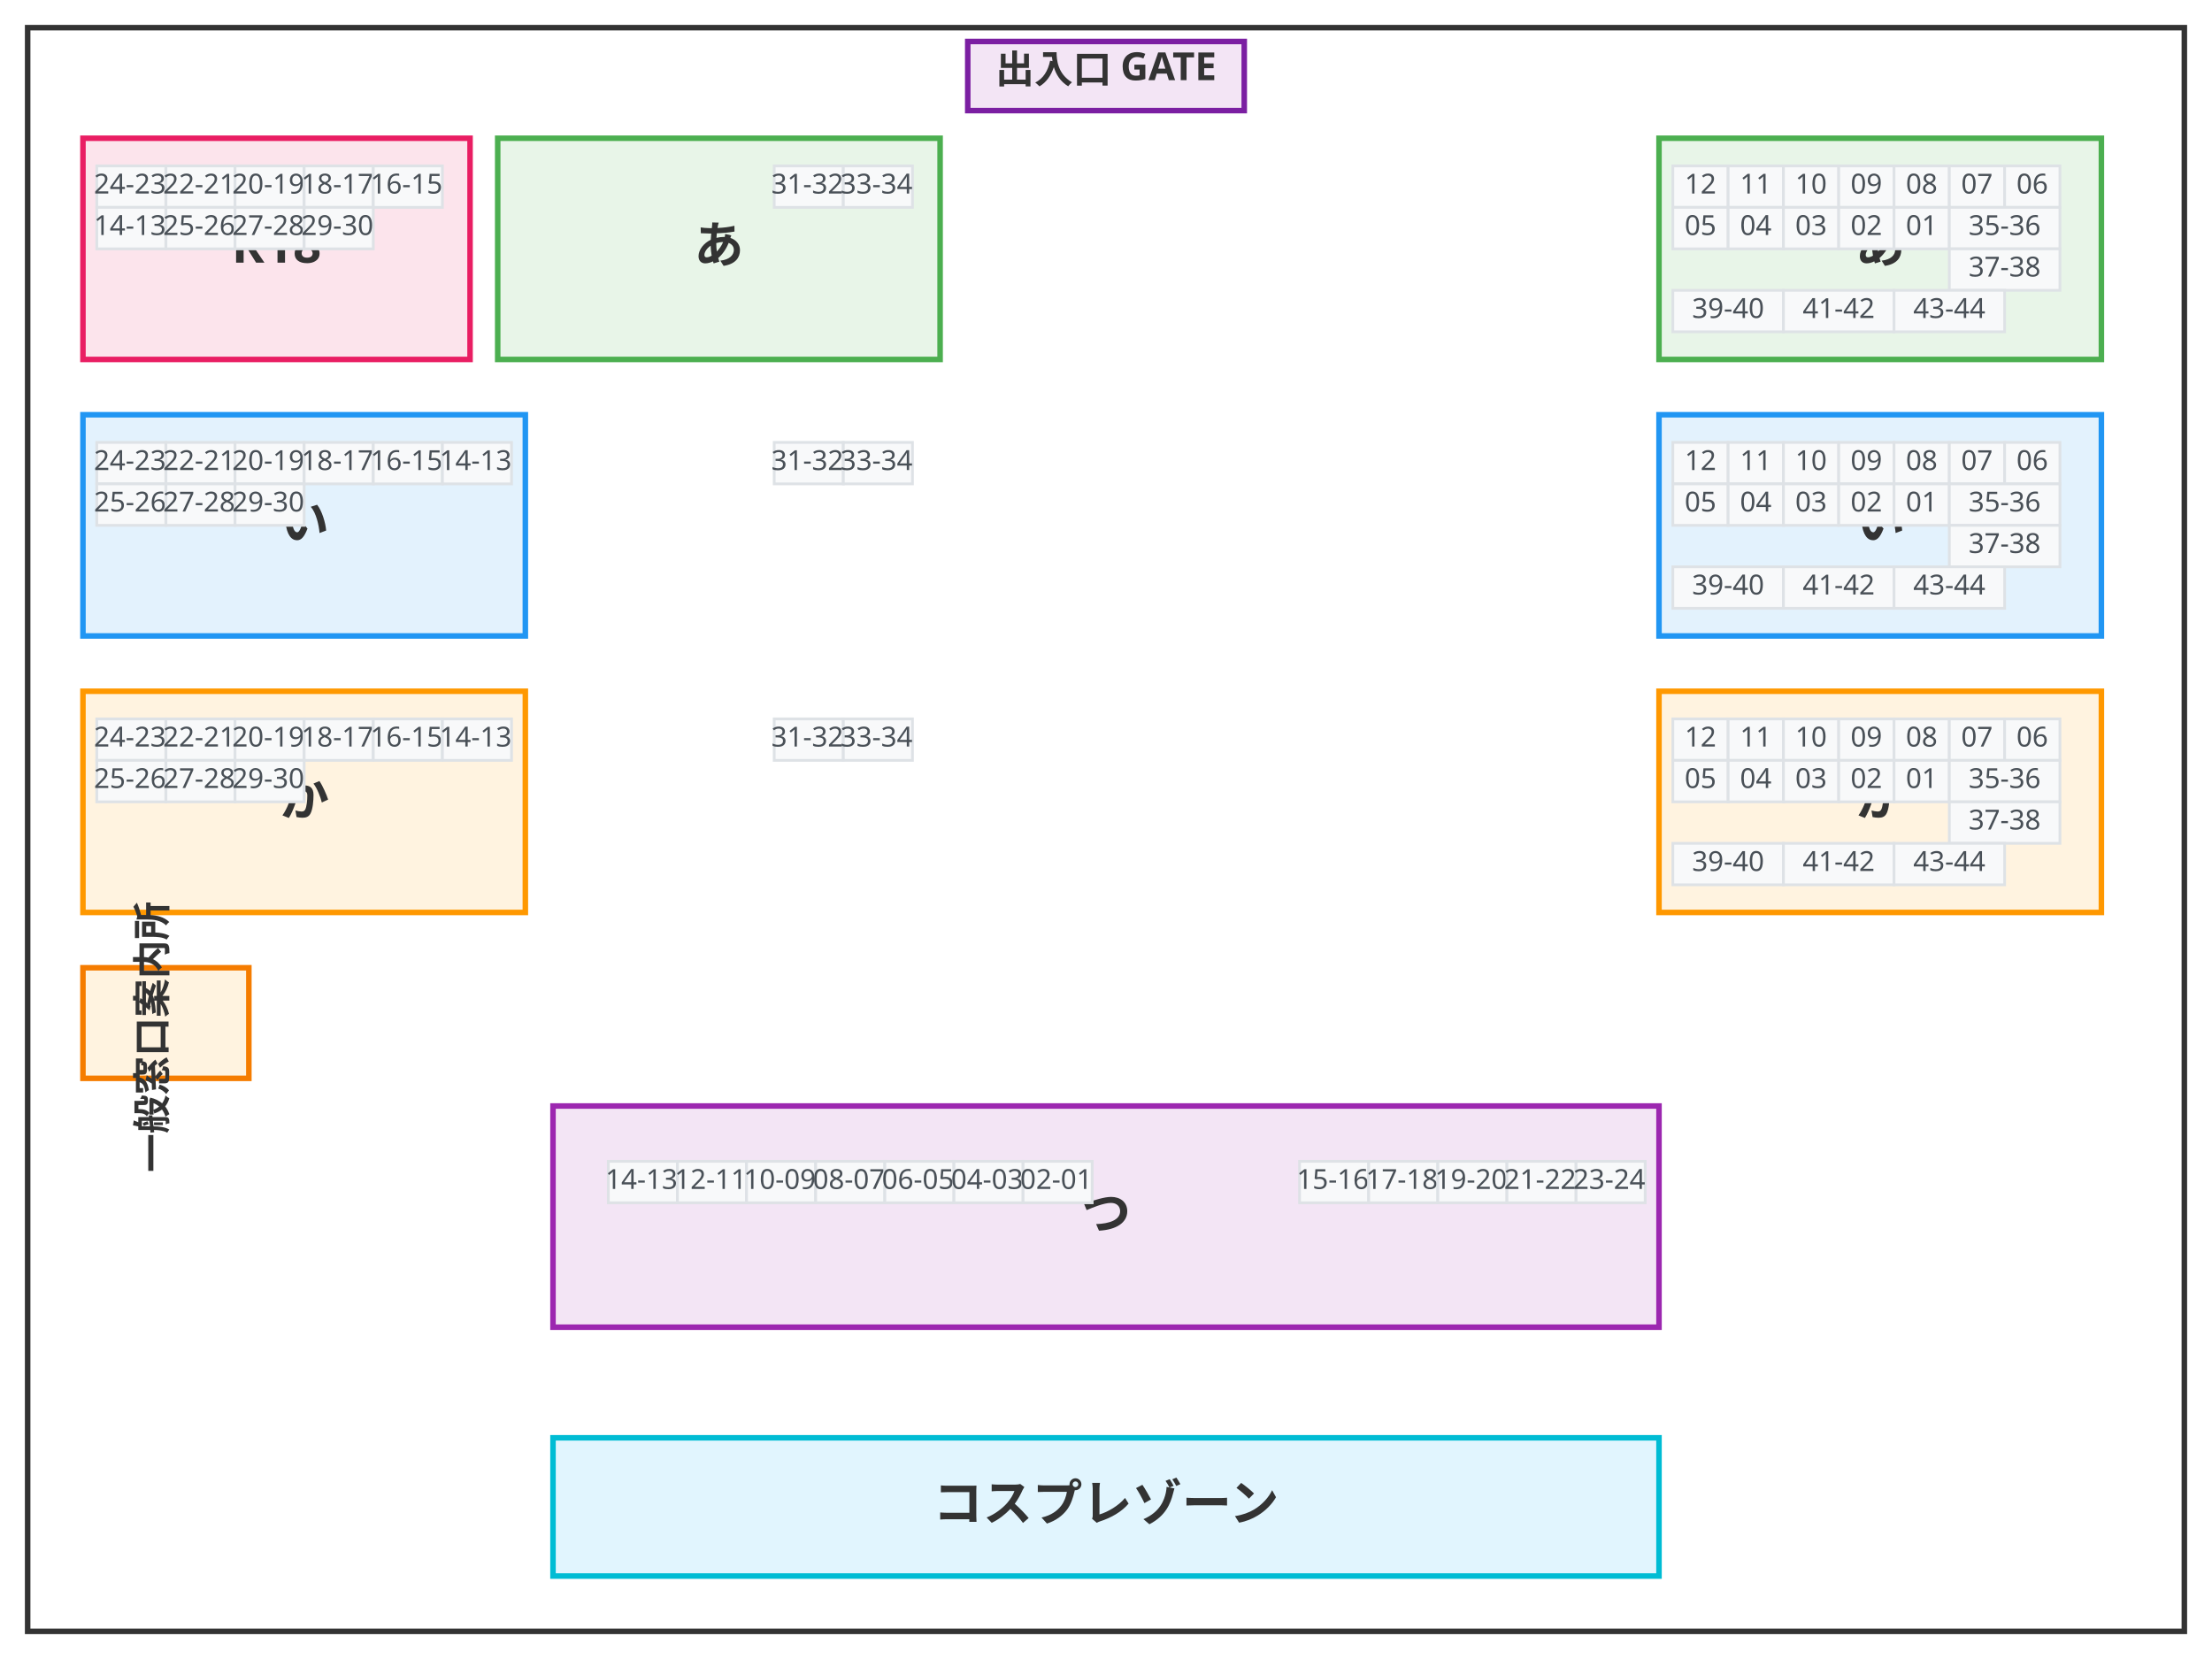
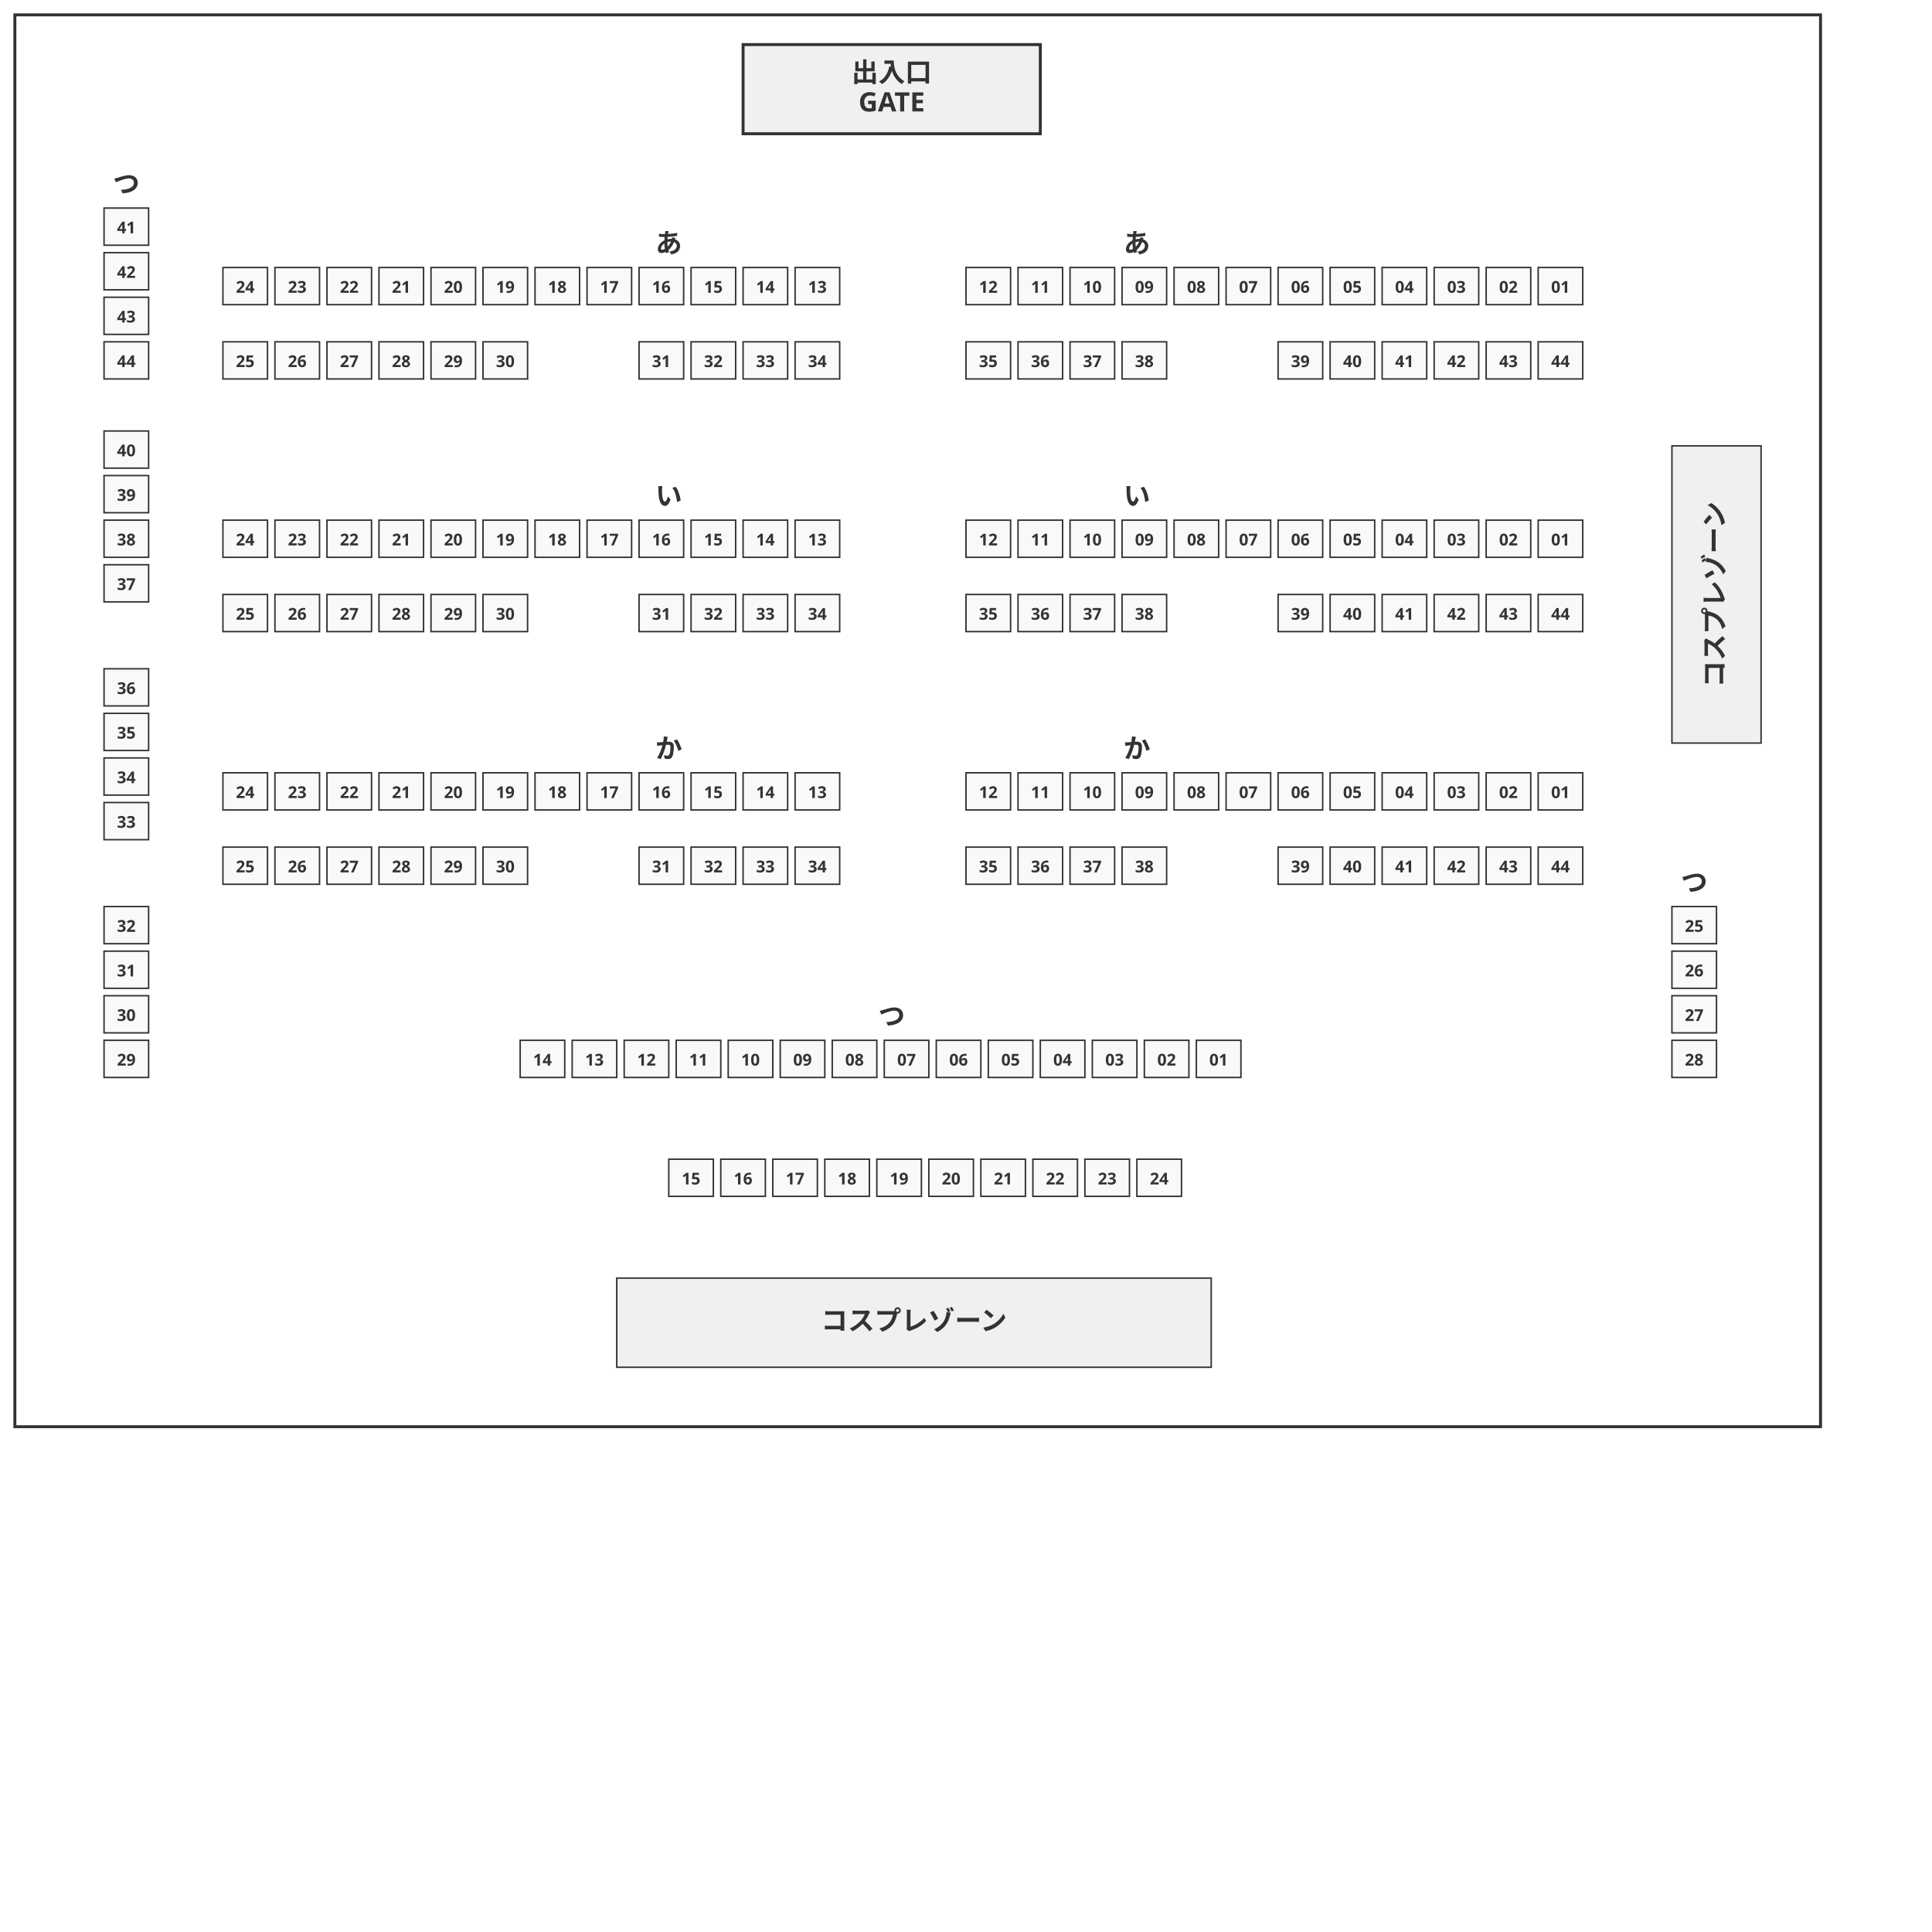
- <svg xmlns="http://www.w3.org/2000/svg" viewBox="0 0 800 600">
+ <svg xmlns="http://www.w3.org/2000/svg" viewBox="0 0 1300 1300">
  <defs>
    <style>
      .area-border { fill: none; stroke: #333; stroke-width: 2; }
      .area-label { font-family: 'Noto Sans JP', sans-serif; font-size: 14px; font-weight: bold; text-anchor: middle; fill: #333; }
      .area-label-large { font-family: 'Noto Sans JP', sans-serif; font-size: 18px; font-weight: bold; text-anchor: middle; fill: #333; }
-       .circle-area { fill: #f8f9fa; stroke: #dee2e6; stroke-width: 1; }
-       .circle-number { font-family: 'Noto Sans JP', sans-serif; font-size: 10px; text-anchor: middle; fill: #495057; }
-       .r18-area { fill: #fce4ec; stroke: #e91e63; stroke-width: 2; }
-       .a-area { fill: #e8f5e8; stroke: #4caf50; stroke-width: 2; }
-       .i-area { fill: #e3f2fd; stroke: #2196f3; stroke-width: 2; }
-       .ka-area { fill: #fff3e0; stroke: #ff9800; stroke-width: 2; }
-       .tsu-area { fill: #f3e5f5; stroke: #9c27b0; stroke-width: 2; }
-       .facility { fill: #fff3e0; stroke: #f57c00; stroke-width: 2; }
-       .entrance { fill: #f3e5f5; stroke: #7b1fa2; stroke-width: 2; }
-       .cosplay-area { fill: #e1f5fe; stroke: #00bcd4; stroke-width: 2; }
+       .circle-number { font-family: 'Noto Sans JP', sans-serif; font-size: 11px; text-anchor: middle; fill: #333; font-weight: bold; }
+       .circle-box { fill: #f8f9fa; stroke: #333; stroke-width: 1; }
+       .cosplay-area { fill: #f0f0f0; stroke: #333; stroke-width: 1; }
+       .entrance { fill: #f0f0f0; stroke: #333; stroke-width: 2; }
+       .tu-label { font-family: 'Noto Sans JP', sans-serif; font-size: 12px; font-weight: bold; text-anchor: middle; fill: #333; }
    </style>
  </defs>
-   <rect x="10" y="10" width="780" height="580" class="area-border" />
-   <rect x="350" y="15" width="100" height="25" class="entrance" />
-   <text x="400" y="30" class="area-label">出入口 GATE</text>
-   <rect x="30" y="50" width="140" height="80" class="r18-area" />
-   <text x="100" y="95" class="area-label-large">R18</text>
-   <g>
-     <rect x="35" y="60" width="25" height="15" class="circle-area" />
-     <text x="47" y="70" class="circle-number">24-23</text>
-     <rect x="60" y="60" width="25" height="15" class="circle-area" />
-     <text x="72" y="70" class="circle-number">22-21</text>
-     <rect x="85" y="60" width="25" height="15" class="circle-area" />
-     <text x="97" y="70" class="circle-number">20-19</text>
-     <rect x="110" y="60" width="25" height="15" class="circle-area" />
-     <text x="122" y="70" class="circle-number">18-17</text>
-     <rect x="135" y="60" width="25" height="15" class="circle-area" />
-     <text x="147" y="70" class="circle-number">16-15</text>
-     <rect x="35" y="75" width="25" height="15" class="circle-area" />
-     <text x="47" y="85" class="circle-number">14-13</text>
-     <rect x="60" y="75" width="25" height="15" class="circle-area" />
-     <text x="72" y="85" class="circle-number">25-26</text>
-     <rect x="85" y="75" width="25" height="15" class="circle-area" />
-     <text x="97" y="85" class="circle-number">27-28</text>
-     <rect x="110" y="75" width="25" height="15" class="circle-area" />
-     <text x="122" y="85" class="circle-number">29-30</text>
-   </g>
-   <rect x="600" y="50" width="160" height="80" class="a-area" />
-   <text x="680" y="95" class="area-label-large">あ</text>
-   <g>
-     <rect x="605" y="60" width="20" height="15" class="circle-area" />
-     <text x="615" y="70" class="circle-number">12</text>
-     <rect x="625" y="60" width="20" height="15" class="circle-area" />
-     <text x="635" y="70" class="circle-number">11</text>
-     <rect x="645" y="60" width="20" height="15" class="circle-area" />
-     <text x="655" y="70" class="circle-number">10</text>
-     <rect x="665" y="60" width="20" height="15" class="circle-area" />
-     <text x="675" y="70" class="circle-number">09</text>
-     <rect x="685" y="60" width="20" height="15" class="circle-area" />
-     <text x="695" y="70" class="circle-number">08</text>
-     <rect x="705" y="60" width="20" height="15" class="circle-area" />
-     <text x="715" y="70" class="circle-number">07</text>
-     <rect x="725" y="60" width="20" height="15" class="circle-area" />
-     <text x="735" y="70" class="circle-number">06</text>
-     <rect x="605" y="75" width="20" height="15" class="circle-area" />
-     <text x="615" y="85" class="circle-number">05</text>
-     <rect x="625" y="75" width="20" height="15" class="circle-area" />
-     <text x="635" y="85" class="circle-number">04</text>
-     <rect x="645" y="75" width="20" height="15" class="circle-area" />
-     <text x="655" y="85" class="circle-number">03</text>
-     <rect x="665" y="75" width="20" height="15" class="circle-area" />
-     <text x="675" y="85" class="circle-number">02</text>
-     <rect x="685" y="75" width="20" height="15" class="circle-area" />
-     <text x="695" y="85" class="circle-number">01</text>
-     <rect x="705" y="75" width="40" height="15" class="circle-area" />
-     <text x="725" y="85" class="circle-number">35-36</text>
-     <rect x="705" y="90" width="40" height="15" class="circle-area" />
-     <text x="725" y="100" class="circle-number">37-38</text>
-     <rect x="605" y="105" width="40" height="15" class="circle-area" />
-     <text x="625" y="115" class="circle-number">39-40</text>
-     <rect x="645" y="105" width="40" height="15" class="circle-area" />
-     <text x="665" y="115" class="circle-number">41-42</text>
-     <rect x="685" y="105" width="40" height="15" class="circle-area" />
-     <text x="705" y="115" class="circle-number">43-44</text>
-   </g>
-   <rect x="180" y="50" width="160" height="80" class="a-area" />
-   <text x="260" y="95" class="area-label-large">あ</text>
-   <g>
-     <rect x="280" y="60" width="25" height="15" class="circle-area" />
-     <text x="292" y="70" class="circle-number">31-32</text>
-     <rect x="305" y="60" width="25" height="15" class="circle-area" />
-     <text x="317" y="70" class="circle-number">33-34</text>
-   </g>
-   <rect x="600" y="150" width="160" height="80" class="i-area" />
-   <text x="680" y="195" class="area-label-large">い</text>
-   <g>
-     <rect x="605" y="160" width="20" height="15" class="circle-area" />
-     <text x="615" y="170" class="circle-number">12</text>
-     <rect x="625" y="160" width="20" height="15" class="circle-area" />
-     <text x="635" y="170" class="circle-number">11</text>
-     <rect x="645" y="160" width="20" height="15" class="circle-area" />
-     <text x="655" y="170" class="circle-number">10</text>
-     <rect x="665" y="160" width="20" height="15" class="circle-area" />
-     <text x="675" y="170" class="circle-number">09</text>
-     <rect x="685" y="160" width="20" height="15" class="circle-area" />
-     <text x="695" y="170" class="circle-number">08</text>
-     <rect x="705" y="160" width="20" height="15" class="circle-area" />
-     <text x="715" y="170" class="circle-number">07</text>
-     <rect x="725" y="160" width="20" height="15" class="circle-area" />
-     <text x="735" y="170" class="circle-number">06</text>
-     <rect x="605" y="175" width="20" height="15" class="circle-area" />
-     <text x="615" y="185" class="circle-number">05</text>
-     <rect x="625" y="175" width="20" height="15" class="circle-area" />
-     <text x="635" y="185" class="circle-number">04</text>
-     <rect x="645" y="175" width="20" height="15" class="circle-area" />
-     <text x="655" y="185" class="circle-number">03</text>
-     <rect x="665" y="175" width="20" height="15" class="circle-area" />
-     <text x="675" y="185" class="circle-number">02</text>
-     <rect x="685" y="175" width="20" height="15" class="circle-area" />
-     <text x="695" y="185" class="circle-number">01</text>
-     <rect x="705" y="175" width="40" height="15" class="circle-area" />
-     <text x="725" y="185" class="circle-number">35-36</text>
-     <rect x="705" y="190" width="40" height="15" class="circle-area" />
-     <text x="725" y="200" class="circle-number">37-38</text>
-     <rect x="605" y="205" width="40" height="15" class="circle-area" />
-     <text x="625" y="215" class="circle-number">39-40</text>
-     <rect x="645" y="205" width="40" height="15" class="circle-area" />
-     <text x="665" y="215" class="circle-number">41-42</text>
-     <rect x="685" y="205" width="40" height="15" class="circle-area" />
-     <text x="705" y="215" class="circle-number">43-44</text>
-   </g>
-   <rect x="30" y="150" width="160" height="80" class="i-area" />
-   <text x="110" y="195" class="area-label-large">い</text>
-   <g>
-     <rect x="35" y="160" width="25" height="15" class="circle-area" />
-     <text x="47" y="170" class="circle-number">24-23</text>
-     <rect x="60" y="160" width="25" height="15" class="circle-area" />
-     <text x="72" y="170" class="circle-number">22-21</text>
-     <rect x="85" y="160" width="25" height="15" class="circle-area" />
-     <text x="97" y="170" class="circle-number">20-19</text>
-     <rect x="110" y="160" width="25" height="15" class="circle-area" />
-     <text x="122" y="170" class="circle-number">18-17</text>
-     <rect x="135" y="160" width="25" height="15" class="circle-area" />
-     <text x="147" y="170" class="circle-number">16-15</text>
-     <rect x="160" y="160" width="25" height="15" class="circle-area" />
-     <text x="172" y="170" class="circle-number">14-13</text>
-     <rect x="35" y="175" width="25" height="15" class="circle-area" />
-     <text x="47" y="185" class="circle-number">25-26</text>
-     <rect x="60" y="175" width="25" height="15" class="circle-area" />
-     <text x="72" y="185" class="circle-number">27-28</text>
-     <rect x="85" y="175" width="25" height="15" class="circle-area" />
-     <text x="97" y="185" class="circle-number">29-30</text>
-     <rect x="280" y="160" width="25" height="15" class="circle-area" />
-     <text x="292" y="170" class="circle-number">31-32</text>
-     <rect x="305" y="160" width="25" height="15" class="circle-area" />
-     <text x="317" y="170" class="circle-number">33-34</text>
-   </g>
-   <rect x="600" y="250" width="160" height="80" class="ka-area" />
-   <text x="680" y="295" class="area-label-large">か</text>
-   <g>
-     <rect x="605" y="260" width="20" height="15" class="circle-area" />
-     <text x="615" y="270" class="circle-number">12</text>
-     <rect x="625" y="260" width="20" height="15" class="circle-area" />
-     <text x="635" y="270" class="circle-number">11</text>
-     <rect x="645" y="260" width="20" height="15" class="circle-area" />
-     <text x="655" y="270" class="circle-number">10</text>
-     <rect x="665" y="260" width="20" height="15" class="circle-area" />
-     <text x="675" y="270" class="circle-number">09</text>
-     <rect x="685" y="260" width="20" height="15" class="circle-area" />
-     <text x="695" y="270" class="circle-number">08</text>
-     <rect x="705" y="260" width="20" height="15" class="circle-area" />
-     <text x="715" y="270" class="circle-number">07</text>
-     <rect x="725" y="260" width="20" height="15" class="circle-area" />
-     <text x="735" y="270" class="circle-number">06</text>
-     <rect x="605" y="275" width="20" height="15" class="circle-area" />
-     <text x="615" y="285" class="circle-number">05</text>
-     <rect x="625" y="275" width="20" height="15" class="circle-area" />
-     <text x="635" y="285" class="circle-number">04</text>
-     <rect x="645" y="275" width="20" height="15" class="circle-area" />
-     <text x="655" y="285" class="circle-number">03</text>
-     <rect x="665" y="275" width="20" height="15" class="circle-area" />
-     <text x="675" y="285" class="circle-number">02</text>
-     <rect x="685" y="275" width="20" height="15" class="circle-area" />
-     <text x="695" y="285" class="circle-number">01</text>
-     <rect x="705" y="275" width="40" height="15" class="circle-area" />
-     <text x="725" y="285" class="circle-number">35-36</text>
-     <rect x="705" y="290" width="40" height="15" class="circle-area" />
-     <text x="725" y="300" class="circle-number">37-38</text>
-     <rect x="605" y="305" width="40" height="15" class="circle-area" />
-     <text x="625" y="315" class="circle-number">39-40</text>
-     <rect x="645" y="305" width="40" height="15" class="circle-area" />
-     <text x="665" y="315" class="circle-number">41-42</text>
-     <rect x="685" y="305" width="40" height="15" class="circle-area" />
-     <text x="705" y="315" class="circle-number">43-44</text>
-   </g>
-   <rect x="30" y="250" width="160" height="80" class="ka-area" />
-   <text x="110" y="295" class="area-label-large">か</text>
-   <g>
-     <rect x="35" y="260" width="25" height="15" class="circle-area" />
-     <text x="47" y="270" class="circle-number">24-23</text>
-     <rect x="60" y="260" width="25" height="15" class="circle-area" />
-     <text x="72" y="270" class="circle-number">22-21</text>
-     <rect x="85" y="260" width="25" height="15" class="circle-area" />
-     <text x="97" y="270" class="circle-number">20-19</text>
-     <rect x="110" y="260" width="25" height="15" class="circle-area" />
-     <text x="122" y="270" class="circle-number">18-17</text>
-     <rect x="135" y="260" width="25" height="15" class="circle-area" />
-     <text x="147" y="270" class="circle-number">16-15</text>
-     <rect x="160" y="260" width="25" height="15" class="circle-area" />
-     <text x="172" y="270" class="circle-number">14-13</text>
-     <rect x="35" y="275" width="25" height="15" class="circle-area" />
-     <text x="47" y="285" class="circle-number">25-26</text>
-     <rect x="60" y="275" width="25" height="15" class="circle-area" />
-     <text x="72" y="285" class="circle-number">27-28</text>
-     <rect x="85" y="275" width="25" height="15" class="circle-area" />
-     <text x="97" y="285" class="circle-number">29-30</text>
-     <rect x="280" y="260" width="25" height="15" class="circle-area" />
-     <text x="292" y="270" class="circle-number">31-32</text>
-     <rect x="305" y="260" width="25" height="15" class="circle-area" />
-     <text x="317" y="270" class="circle-number">33-34</text>
-   </g>
-   <rect x="200" y="400" width="400" height="80" class="tsu-area" />
-   <text x="400" y="445" class="area-label-large">つ</text>
-   <g>
-     <rect x="220" y="420" width="25" height="15" class="circle-area" />
-     <text x="232" y="430" class="circle-number">14-13</text>
-     <rect x="245" y="420" width="25" height="15" class="circle-area" />
-     <text x="257" y="430" class="circle-number">12-11</text>
-     <rect x="270" y="420" width="25" height="15" class="circle-area" />
-     <text x="282" y="430" class="circle-number">10-09</text>
-     <rect x="295" y="420" width="25" height="15" class="circle-area" />
-     <text x="307" y="430" class="circle-number">08-07</text>
-     <rect x="320" y="420" width="25" height="15" class="circle-area" />
-     <text x="332" y="430" class="circle-number">06-05</text>
-     <rect x="345" y="420" width="25" height="15" class="circle-area" />
-     <text x="357" y="430" class="circle-number">04-03</text>
-     <rect x="370" y="420" width="25" height="15" class="circle-area" />
-     <text x="382" y="430" class="circle-number">02-01</text>
-     <rect x="470" y="420" width="25" height="15" class="circle-area" />
-     <text x="482" y="430" class="circle-number">15-16</text>
-     <rect x="495" y="420" width="25" height="15" class="circle-area" />
-     <text x="507" y="430" class="circle-number">17-18</text>
-     <rect x="520" y="420" width="25" height="15" class="circle-area" />
-     <text x="532" y="430" class="circle-number">19-20</text>
-     <rect x="545" y="420" width="25" height="15" class="circle-area" />
-     <text x="557" y="430" class="circle-number">21-22</text>
-     <rect x="570" y="420" width="25" height="15" class="circle-area" />
-     <text x="582" y="430" class="circle-number">23-24</text>
-   </g>
-   <rect x="200" y="520" width="400" height="50" class="cosplay-area" />
-   <text x="400" y="550" class="area-label-large">コスプレゾーン</text>
-   <rect x="30" y="350" width="60" height="40" class="facility" />
-   <text x="60" y="375" class="area-label" transform="rotate(-90 60 375)">一般窓口案内所</text>
+   <rect x="10" y="10" width="1215" height="950" class="area-border" />
+   <rect x="500" y="30" width="200" height="60" class="entrance" />
+   <text x="600" y="55" class="area-label-large">出入口</text>
+   <text x="600" y="75" class="area-label-large">GATE</text>
+   <g id="tu-area-left">
+     <text x="85" y="130" class="area-label-large">つ</text>
+     <rect x="70" y="140" width="30" height="25" class="circle-box" data-block="つ" data-number="41" />
+     <text x="85" y="157" class="circle-number">41</text>
+     <rect x="70" y="170" width="30" height="25" class="circle-box" data-block="つ" data-number="42" />
+     <text x="85" y="187" class="circle-number">42</text>
+     <rect x="70" y="200" width="30" height="25" class="circle-box" data-block="つ" data-number="43" />
+     <text x="85" y="217" class="circle-number">43</text>
+     <rect x="70" y="230" width="30" height="25" class="circle-box" data-block="つ" data-number="44" />
+     <text x="85" y="247" class="circle-number">44</text>
+   </g>
+   <g id="tu-area-right">
+     <text x="1140" y="600" class="area-label-large">つ</text>
+     <rect x="1125" y="610" width="30" height="25" class="circle-box" data-block="つ" data-number="25" />
+     <text x="1140" y="627" class="circle-number">25</text>
+     <rect x="1125" y="640" width="30" height="25" class="circle-box" data-block="つ" data-number="26" />
+     <text x="1140" y="657" class="circle-number">26</text>
+     <rect x="1125" y="670" width="30" height="25" class="circle-box" data-block="つ" data-number="27" />
+     <text x="1140" y="687" class="circle-number">27</text>
+     <rect x="1125" y="700" width="30" height="25" class="circle-box" data-block="つ" data-number="28" />
+     <text x="1140" y="717" class="circle-number">28</text>
+   </g>
+   <g id="a-area" transform="translate(150, 180)">
+     <text x="300" y="-10" class="area-label-large">あ</text>
+     <text x="615" y="-10" class="area-label-large">あ</text>
+     <g>
+       <rect x="0" y="0" width="30" height="25" class="circle-box" data-block="あ" data-number="24" />
+       <text x="15" y="17" class="circle-number">24</text>
+       <rect x="35" y="0" width="30" height="25" class="circle-box" data-block="あ" data-number="23" />
+       <text x="50" y="17" class="circle-number">23</text>
+       <rect x="70" y="0" width="30" height="25" class="circle-box" data-block="あ" data-number="22" />
+       <text x="85" y="17" class="circle-number">22</text>
+       <rect x="105" y="0" width="30" height="25" class="circle-box" data-block="あ" data-number="21" />
+       <text x="120" y="17" class="circle-number">21</text>
+       <rect x="140" y="0" width="30" height="25" class="circle-box" data-block="あ" data-number="20" />
+       <text x="155" y="17" class="circle-number">20</text>
+       <rect x="175" y="0" width="30" height="25" class="circle-box" data-block="あ" data-number="19" />
+       <text x="190" y="17" class="circle-number">19</text>
+       <rect x="210" y="0" width="30" height="25" class="circle-box" data-block="あ" data-number="18" />
+       <text x="225" y="17" class="circle-number">18</text>
+       <rect x="245" y="0" width="30" height="25" class="circle-box" data-block="あ" data-number="17" />
+       <text x="260" y="17" class="circle-number">17</text>
+       <rect x="280" y="0" width="30" height="25" class="circle-box" data-block="あ" data-number="16" />
+       <text x="295" y="17" class="circle-number">16</text>
+       <rect x="315" y="0" width="30" height="25" class="circle-box" data-block="あ" data-number="15" />
+       <text x="330" y="17" class="circle-number">15</text>
+       <rect x="350" y="0" width="30" height="25" class="circle-box" data-block="あ" data-number="14" />
+       <text x="365" y="17" class="circle-number">14</text>
+       <rect x="385" y="0" width="30" height="25" class="circle-box" data-block="あ" data-number="13" />
+       <text x="400" y="17" class="circle-number">13</text>
+     </g>
+     <g transform="translate(500, 0)">
+       <rect x="0" y="0" width="30" height="25" class="circle-box" data-block="あ" data-number="12" />
+       <text x="15" y="17" class="circle-number">12</text>
+       <rect x="35" y="0" width="30" height="25" class="circle-box" data-block="あ" data-number="11" />
+       <text x="50" y="17" class="circle-number">11</text>
+       <rect x="70" y="0" width="30" height="25" class="circle-box" data-block="あ" data-number="10" />
+       <text x="85" y="17" class="circle-number">10</text>
+       <rect x="105" y="0" width="30" height="25" class="circle-box" data-block="あ" data-number="09" />
+       <text x="120" y="17" class="circle-number">09</text>
+       <rect x="140" y="0" width="30" height="25" class="circle-box" data-block="あ" data-number="08" />
+       <text x="155" y="17" class="circle-number">08</text>
+       <rect x="175" y="0" width="30" height="25" class="circle-box" data-block="あ" data-number="07" />
+       <text x="190" y="17" class="circle-number">07</text>
+       <rect x="210" y="0" width="30" height="25" class="circle-box" data-block="あ" data-number="06" />
+       <text x="225" y="17" class="circle-number">06</text>
+       <rect x="245" y="0" width="30" height="25" class="circle-box" data-block="あ" data-number="05" />
+       <text x="260" y="17" class="circle-number">05</text>
+       <rect x="280" y="0" width="30" height="25" class="circle-box" data-block="あ" data-number="04" />
+       <text x="295" y="17" class="circle-number">04</text>
+       <rect x="315" y="0" width="30" height="25" class="circle-box" data-block="あ" data-number="03" />
+       <text x="330" y="17" class="circle-number">03</text>
+       <rect x="350" y="0" width="30" height="25" class="circle-box" data-block="あ" data-number="02" />
+       <text x="365" y="17" class="circle-number">02</text>
+       <rect x="385" y="0" width="30" height="25" class="circle-box" data-block="あ" data-number="01" />
+       <text x="400" y="17" class="circle-number">01</text>
+     </g>
+     <g transform="translate(0, 50)">
+       <rect x="0" y="0" width="30" height="25" class="circle-box" data-block="あ" data-number="25" />
+       <text x="15" y="17" class="circle-number">25</text>
+       <rect x="35" y="0" width="30" height="25" class="circle-box" data-block="あ" data-number="26" />
+       <text x="50" y="17" class="circle-number">26</text>
+       <rect x="70" y="0" width="30" height="25" class="circle-box" data-block="あ" data-number="27" />
+       <text x="85" y="17" class="circle-number">27</text>
+       <rect x="105" y="0" width="30" height="25" class="circle-box" data-block="あ" data-number="28" />
+       <text x="120" y="17" class="circle-number">28</text>
+       <rect x="140" y="0" width="30" height="25" class="circle-box" data-block="あ" data-number="29" />
+       <text x="155" y="17" class="circle-number">29</text>
+       <rect x="175" y="0" width="30" height="25" class="circle-box" data-block="あ" data-number="30" />
+       <text x="190" y="17" class="circle-number">30</text>
+       <rect x="280" y="0" width="30" height="25" class="circle-box" data-block="あ" data-number="31" />
+       <text x="295" y="17" class="circle-number">31</text>
+       <rect x="315" y="0" width="30" height="25" class="circle-box" data-block="あ" data-number="32" />
+       <text x="330" y="17" class="circle-number">32</text>
+       <rect x="350" y="0" width="30" height="25" class="circle-box" data-block="あ" data-number="33" />
+       <text x="365" y="17" class="circle-number">33</text>
+       <rect x="385" y="0" width="30" height="25" class="circle-box" data-block="あ" data-number="34" />
+       <text x="400" y="17" class="circle-number">34</text>
+     </g>
+     <g transform="translate(500, 50)">
+       <rect x="0" y="0" width="30" height="25" class="circle-box" data-block="あ" data-number="35" />
+       <text x="15" y="17" class="circle-number">35</text>
+       <rect x="35" y="0" width="30" height="25" class="circle-box" data-block="あ" data-number="36" />
+       <text x="50" y="17" class="circle-number">36</text>
+       <rect x="70" y="0" width="30" height="25" class="circle-box" data-block="あ" data-number="37" />
+       <text x="85" y="17" class="circle-number">37</text>
+       <rect x="105" y="0" width="30" height="25" class="circle-box" data-block="あ" data-number="38" />
+       <text x="120" y="17" class="circle-number">38</text>
+       <rect x="210" y="0" width="30" height="25" class="circle-box" data-block="あ" data-number="39" />
+       <text x="225" y="17" class="circle-number">39</text>
+       <rect x="245" y="0" width="30" height="25" class="circle-box" data-block="あ" data-number="40" />
+       <text x="260" y="17" class="circle-number">40</text>
+       <rect x="280" y="0" width="30" height="25" class="circle-box" data-block="あ" data-number="41" />
+       <text x="295" y="17" class="circle-number">41</text>
+       <rect x="315" y="0" width="30" height="25" class="circle-box" data-block="あ" data-number="42" />
+       <text x="330" y="17" class="circle-number">42</text>
+       <rect x="350" y="0" width="30" height="25" class="circle-box" data-block="あ" data-number="43" />
+       <text x="365" y="17" class="circle-number">43</text>
+       <rect x="385" y="0" width="30" height="25" class="circle-box" data-block="あ" data-number="44" />
+       <text x="400" y="17" class="circle-number">44</text>
+     </g>
+   </g>
+   <g id="i-area" transform="translate(150, 350)">
+     <text x="300" y="-10" class="area-label-large">い</text>
+     <text x="615" y="-10" class="area-label-large">い</text>
+     <g>
+       <rect x="0" y="0" width="30" height="25" class="circle-box" data-block="い" data-number="24" />
+       <text x="15" y="17" class="circle-number">24</text>
+       <rect x="35" y="0" width="30" height="25" class="circle-box" data-block="い" data-number="23" />
+       <text x="50" y="17" class="circle-number">23</text>
+       <rect x="70" y="0" width="30" height="25" class="circle-box" data-block="い" data-number="22" />
+       <text x="85" y="17" class="circle-number">22</text>
+       <rect x="105" y="0" width="30" height="25" class="circle-box" data-block="い" data-number="21" />
+       <text x="120" y="17" class="circle-number">21</text>
+       <rect x="140" y="0" width="30" height="25" class="circle-box" data-block="い" data-number="20" />
+       <text x="155" y="17" class="circle-number">20</text>
+       <rect x="175" y="0" width="30" height="25" class="circle-box" data-block="い" data-number="19" />
+       <text x="190" y="17" class="circle-number">19</text>
+       <rect x="210" y="0" width="30" height="25" class="circle-box" data-block="い" data-number="18" />
+       <text x="225" y="17" class="circle-number">18</text>
+       <rect x="245" y="0" width="30" height="25" class="circle-box" data-block="い" data-number="17" />
+       <text x="260" y="17" class="circle-number">17</text>
+       <rect x="280" y="0" width="30" height="25" class="circle-box" data-block="い" data-number="16" />
+       <text x="295" y="17" class="circle-number">16</text>
+       <rect x="315" y="0" width="30" height="25" class="circle-box" data-block="い" data-number="15" />
+       <text x="330" y="17" class="circle-number">15</text>
+       <rect x="350" y="0" width="30" height="25" class="circle-box" data-block="い" data-number="14" />
+       <text x="365" y="17" class="circle-number">14</text>
+       <rect x="385" y="0" width="30" height="25" class="circle-box" data-block="い" data-number="13" />
+       <text x="400" y="17" class="circle-number">13</text>
+     </g>
+     <g transform="translate(500, 0)">
+       <rect x="0" y="0" width="30" height="25" class="circle-box" data-block="い" data-number="12" />
+       <text x="15" y="17" class="circle-number">12</text>
+       <rect x="35" y="0" width="30" height="25" class="circle-box" data-block="い" data-number="11" />
+       <text x="50" y="17" class="circle-number">11</text>
+       <rect x="70" y="0" width="30" height="25" class="circle-box" data-block="い" data-number="10" />
+       <text x="85" y="17" class="circle-number">10</text>
+       <rect x="105" y="0" width="30" height="25" class="circle-box" data-block="い" data-number="09" />
+       <text x="120" y="17" class="circle-number">09</text>
+       <rect x="140" y="0" width="30" height="25" class="circle-box" data-block="い" data-number="08" />
+       <text x="155" y="17" class="circle-number">08</text>
+       <rect x="175" y="0" width="30" height="25" class="circle-box" data-block="い" data-number="07" />
+       <text x="190" y="17" class="circle-number">07</text>
+       <rect x="210" y="0" width="30" height="25" class="circle-box" data-block="い" data-number="06" />
+       <text x="225" y="17" class="circle-number">06</text>
+       <rect x="245" y="0" width="30" height="25" class="circle-box" data-block="い" data-number="05" />
+       <text x="260" y="17" class="circle-number">05</text>
+       <rect x="280" y="0" width="30" height="25" class="circle-box" data-block="い" data-number="04" />
+       <text x="295" y="17" class="circle-number">04</text>
+       <rect x="315" y="0" width="30" height="25" class="circle-box" data-block="い" data-number="03" />
+       <text x="330" y="17" class="circle-number">03</text>
+       <rect x="350" y="0" width="30" height="25" class="circle-box" data-block="い" data-number="02" />
+       <text x="365" y="17" class="circle-number">02</text>
+       <rect x="385" y="0" width="30" height="25" class="circle-box" data-block="い" data-number="01" />
+       <text x="400" y="17" class="circle-number">01</text>
+     </g>
+     <g transform="translate(0, 50)">
+       <rect x="0" y="0" width="30" height="25" class="circle-box" data-block="い" data-number="25" />
+       <text x="15" y="17" class="circle-number">25</text>
+       <rect x="35" y="0" width="30" height="25" class="circle-box" data-block="い" data-number="26" />
+       <text x="50" y="17" class="circle-number">26</text>
+       <rect x="70" y="0" width="30" height="25" class="circle-box" data-block="い" data-number="27" />
+       <text x="85" y="17" class="circle-number">27</text>
+       <rect x="105" y="0" width="30" height="25" class="circle-box" data-block="い" data-number="28" />
+       <text x="120" y="17" class="circle-number">28</text>
+       <rect x="140" y="0" width="30" height="25" class="circle-box" data-block="い" data-number="29" />
+       <text x="155" y="17" class="circle-number">29</text>
+       <rect x="175" y="0" width="30" height="25" class="circle-box" data-block="い" data-number="30" />
+       <text x="190" y="17" class="circle-number">30</text>
+       <rect x="280" y="0" width="30" height="25" class="circle-box" data-block="い" data-number="31" />
+       <text x="295" y="17" class="circle-number">31</text>
+       <rect x="315" y="0" width="30" height="25" class="circle-box" data-block="い" data-number="32" />
+       <text x="330" y="17" class="circle-number">32</text>
+       <rect x="350" y="0" width="30" height="25" class="circle-box" data-block="い" data-number="33" />
+       <text x="365" y="17" class="circle-number">33</text>
+       <rect x="385" y="0" width="30" height="25" class="circle-box" data-block="い" data-number="34" />
+       <text x="400" y="17" class="circle-number">34</text>
+     </g>
+     <g transform="translate(500, 50)">
+       <rect x="0" y="0" width="30" height="25" class="circle-box" data-block="い" data-number="35" />
+       <text x="15" y="17" class="circle-number">35</text>
+       <rect x="35" y="0" width="30" height="25" class="circle-box" data-block="い" data-number="36" />
+       <text x="50" y="17" class="circle-number">36</text>
+       <rect x="70" y="0" width="30" height="25" class="circle-box" data-block="い" data-number="37" />
+       <text x="85" y="17" class="circle-number">37</text>
+       <rect x="105" y="0" width="30" height="25" class="circle-box" data-block="い" data-number="38" />
+       <text x="120" y="17" class="circle-number">38</text>
+       <rect x="210" y="0" width="30" height="25" class="circle-box" data-block="い" data-number="39" />
+       <text x="225" y="17" class="circle-number">39</text>
+       <rect x="245" y="0" width="30" height="25" class="circle-box" data-block="い" data-number="40" />
+       <text x="260" y="17" class="circle-number">40</text>
+       <rect x="280" y="0" width="30" height="25" class="circle-box" data-block="い" data-number="41" />
+       <text x="295" y="17" class="circle-number">41</text>
+       <rect x="315" y="0" width="30" height="25" class="circle-box" data-block="い" data-number="42" />
+       <text x="330" y="17" class="circle-number">42</text>
+       <rect x="350" y="0" width="30" height="25" class="circle-box" data-block="い" data-number="43" />
+       <text x="365" y="17" class="circle-number">43</text>
+       <rect x="385" y="0" width="30" height="25" class="circle-box" data-block="い" data-number="44" />
+       <text x="400" y="17" class="circle-number">44</text>
+     </g>
+   </g>
+   <g id="tu-area-left-bottom">
+     <rect x="70" y="290" width="30" height="25" class="circle-box" data-block="つ" data-number="40" />
+     <text x="85" y="307" class="circle-number">40</text>
+     <rect x="70" y="320" width="30" height="25" class="circle-box" data-block="つ" data-number="39" />
+     <text x="85" y="337" class="circle-number">39</text>
+     <rect x="70" y="350" width="30" height="25" class="circle-box" data-block="つ" data-number="38" />
+     <text x="85" y="367" class="circle-number">38</text>
+     <rect x="70" y="380" width="30" height="25" class="circle-box" data-block="つ" data-number="37" />
+     <text x="85" y="397" class="circle-number">37</text>
+     <rect x="70" y="450" width="30" height="25" class="circle-box" data-block="つ" data-number="36" />
+     <text x="85" y="467" class="circle-number">36</text>
+     <rect x="70" y="480" width="30" height="25" class="circle-box" data-block="つ" data-number="35" />
+     <text x="85" y="497" class="circle-number">35</text>
+     <rect x="70" y="510" width="30" height="25" class="circle-box" data-block="つ" data-number="34" />
+     <text x="85" y="527" class="circle-number">34</text>
+     <rect x="70" y="540" width="30" height="25" class="circle-box" data-block="つ" data-number="33" />
+     <text x="85" y="557" class="circle-number">33</text>
+   </g>
+   <g id="tu-area-right-bottom">
+     <rect x="70" y="610" width="30" height="25" class="circle-box" data-block="つ" data-number="32" />
+     <text x="85" y="627" class="circle-number">32</text>
+     <rect x="70" y="640" width="30" height="25" class="circle-box" data-block="つ" data-number="31" />
+     <text x="85" y="657" class="circle-number">31</text>
+     <rect x="70" y="670" width="30" height="25" class="circle-box" data-block="つ" data-number="30" />
+     <text x="85" y="687" class="circle-number">30</text>
+     <rect x="70" y="700" width="30" height="25" class="circle-box" data-block="つ" data-number="29" />
+     <text x="85" y="717" class="circle-number">29</text>
+   </g>
+   <g id="ka-area" transform="translate(150, 520)">
+     <text x="300" y="-10" class="area-label-large">か</text>
+     <text x="615" y="-10" class="area-label-large">か</text>
+     <g>
+       <rect x="0" y="0" width="30" height="25" class="circle-box" data-block="か" data-number="24" />
+       <text x="15" y="17" class="circle-number">24</text>
+       <rect x="35" y="0" width="30" height="25" class="circle-box" data-block="か" data-number="23" />
+       <text x="50" y="17" class="circle-number">23</text>
+       <rect x="70" y="0" width="30" height="25" class="circle-box" data-block="か" data-number="22" />
+       <text x="85" y="17" class="circle-number">22</text>
+       <rect x="105" y="0" width="30" height="25" class="circle-box" data-block="か" data-number="21" />
+       <text x="120" y="17" class="circle-number">21</text>
+       <rect x="140" y="0" width="30" height="25" class="circle-box" data-block="か" data-number="20" />
+       <text x="155" y="17" class="circle-number">20</text>
+       <rect x="175" y="0" width="30" height="25" class="circle-box" data-block="か" data-number="19" />
+       <text x="190" y="17" class="circle-number">19</text>
+       <rect x="210" y="0" width="30" height="25" class="circle-box" data-block="か" data-number="18" />
+       <text x="225" y="17" class="circle-number">18</text>
+       <rect x="245" y="0" width="30" height="25" class="circle-box" data-block="か" data-number="17" />
+       <text x="260" y="17" class="circle-number">17</text>
+       <rect x="280" y="0" width="30" height="25" class="circle-box" data-block="か" data-number="16" />
+       <text x="295" y="17" class="circle-number">16</text>
+       <rect x="315" y="0" width="30" height="25" class="circle-box" data-block="か" data-number="15" />
+       <text x="330" y="17" class="circle-number">15</text>
+       <rect x="350" y="0" width="30" height="25" class="circle-box" data-block="か" data-number="14" />
+       <text x="365" y="17" class="circle-number">14</text>
+       <rect x="385" y="0" width="30" height="25" class="circle-box" data-block="か" data-number="13" />
+       <text x="400" y="17" class="circle-number">13</text>
+     </g>
+     <g transform="translate(500, 0)">
+       <rect x="0" y="0" width="30" height="25" class="circle-box" data-block="か" data-number="12" />
+       <text x="15" y="17" class="circle-number">12</text>
+       <rect x="35" y="0" width="30" height="25" class="circle-box" data-block="か" data-number="11" />
+       <text x="50" y="17" class="circle-number">11</text>
+       <rect x="70" y="0" width="30" height="25" class="circle-box" data-block="か" data-number="10" />
+       <text x="85" y="17" class="circle-number">10</text>
+       <rect x="105" y="0" width="30" height="25" class="circle-box" data-block="か" data-number="09" />
+       <text x="120" y="17" class="circle-number">09</text>
+       <rect x="140" y="0" width="30" height="25" class="circle-box" data-block="か" data-number="08" />
+       <text x="155" y="17" class="circle-number">08</text>
+       <rect x="175" y="0" width="30" height="25" class="circle-box" data-block="か" data-number="07" />
+       <text x="190" y="17" class="circle-number">07</text>
+       <rect x="210" y="0" width="30" height="25" class="circle-box" data-block="か" data-number="06" />
+       <text x="225" y="17" class="circle-number">06</text>
+       <rect x="245" y="0" width="30" height="25" class="circle-box" data-block="か" data-number="05" />
+       <text x="260" y="17" class="circle-number">05</text>
+       <rect x="280" y="0" width="30" height="25" class="circle-box" data-block="か" data-number="04" />
+       <text x="295" y="17" class="circle-number">04</text>
+       <rect x="315" y="0" width="30" height="25" class="circle-box" data-block="か" data-number="03" />
+       <text x="330" y="17" class="circle-number">03</text>
+       <rect x="350" y="0" width="30" height="25" class="circle-box" data-block="か" data-number="02" />
+       <text x="365" y="17" class="circle-number">02</text>
+       <rect x="385" y="0" width="30" height="25" class="circle-box" data-block="か" data-number="01" />
+       <text x="400" y="17" class="circle-number">01</text>
+     </g>
+     <g transform="translate(0, 50)">
+       <rect x="0" y="0" width="30" height="25" class="circle-box" data-block="か" data-number="25" />
+       <text x="15" y="17" class="circle-number">25</text>
+       <rect x="35" y="0" width="30" height="25" class="circle-box" data-block="か" data-number="26" />
+       <text x="50" y="17" class="circle-number">26</text>
+       <rect x="70" y="0" width="30" height="25" class="circle-box" data-block="か" data-number="27" />
+       <text x="85" y="17" class="circle-number">27</text>
+       <rect x="105" y="0" width="30" height="25" class="circle-box" data-block="か" data-number="28" />
+       <text x="120" y="17" class="circle-number">28</text>
+       <rect x="140" y="0" width="30" height="25" class="circle-box" data-block="か" data-number="29" />
+       <text x="155" y="17" class="circle-number">29</text>
+       <rect x="175" y="0" width="30" height="25" class="circle-box" data-block="か" data-number="30" />
+       <text x="190" y="17" class="circle-number">30</text>
+       <rect x="280" y="0" width="30" height="25" class="circle-box" data-block="か" data-number="31" />
+       <text x="295" y="17" class="circle-number">31</text>
+       <rect x="315" y="0" width="30" height="25" class="circle-box" data-block="か" data-number="32" />
+       <text x="330" y="17" class="circle-number">32</text>
+       <rect x="350" y="0" width="30" height="25" class="circle-box" data-block="か" data-number="33" />
+       <text x="365" y="17" class="circle-number">33</text>
+       <rect x="385" y="0" width="30" height="25" class="circle-box" data-block="か" data-number="34" />
+       <text x="400" y="17" class="circle-number">34</text>
+     </g>
+     <g transform="translate(500, 50)">
+       <rect x="0" y="0" width="30" height="25" class="circle-box" data-block="か" data-number="35" />
+       <text x="15" y="17" class="circle-number">35</text>
+       <rect x="35" y="0" width="30" height="25" class="circle-box" data-block="か" data-number="36" />
+       <text x="50" y="17" class="circle-number">36</text>
+       <rect x="70" y="0" width="30" height="25" class="circle-box" data-block="か" data-number="37" />
+       <text x="85" y="17" class="circle-number">37</text>
+       <rect x="105" y="0" width="30" height="25" class="circle-box" data-block="か" data-number="38" />
+       <text x="120" y="17" class="circle-number">38</text>
+       <rect x="210" y="0" width="30" height="25" class="circle-box" data-block="か" data-number="39" />
+       <text x="225" y="17" class="circle-number">39</text>
+       <rect x="245" y="0" width="30" height="25" class="circle-box" data-block="か" data-number="40" />
+       <text x="260" y="17" class="circle-number">40</text>
+       <rect x="280" y="0" width="30" height="25" class="circle-box" data-block="か" data-number="41" />
+       <text x="295" y="17" class="circle-number">41</text>
+       <rect x="315" y="0" width="30" height="25" class="circle-box" data-block="か" data-number="42" />
+       <text x="330" y="17" class="circle-number">42</text>
+       <rect x="350" y="0" width="30" height="25" class="circle-box" data-block="か" data-number="43" />
+       <text x="365" y="17" class="circle-number">43</text>
+       <rect x="385" y="0" width="30" height="25" class="circle-box" data-block="か" data-number="44" />
+       <text x="400" y="17" class="circle-number">44</text>
+     </g>
+   </g>
+   <g id="tu-area-bottom" transform="translate(350, 700)">
+     <text x="250" y="-10" class="area-label-large">つ</text>
+     <rect x="0" y="0" width="30" height="25" class="circle-box" data-block="つ" data-number="14" />
+     <text x="15" y="17" class="circle-number">14</text>
+     <rect x="35" y="0" width="30" height="25" class="circle-box" data-block="つ" data-number="13" />
+     <text x="50" y="17" class="circle-number">13</text>
+     <rect x="70" y="0" width="30" height="25" class="circle-box" data-block="つ" data-number="12" />
+     <text x="85" y="17" class="circle-number">12</text>
+     <rect x="105" y="0" width="30" height="25" class="circle-box" data-block="つ" data-number="11" />
+     <text x="120" y="17" class="circle-number">11</text>
+     <rect x="140" y="0" width="30" height="25" class="circle-box" data-block="つ" data-number="10" />
+     <text x="155" y="17" class="circle-number">10</text>
+     <rect x="175" y="0" width="30" height="25" class="circle-box" data-block="つ" data-number="09" />
+     <text x="190" y="17" class="circle-number">09</text>
+     <rect x="210" y="0" width="30" height="25" class="circle-box" data-block="つ" data-number="08" />
+     <text x="225" y="17" class="circle-number">08</text>
+     <rect x="245" y="0" width="30" height="25" class="circle-box" data-block="つ" data-number="07" />
+     <text x="260" y="17" class="circle-number">07</text>
+     <rect x="280" y="0" width="30" height="25" class="circle-box" data-block="つ" data-number="06" />
+     <text x="295" y="17" class="circle-number">06</text>
+     <rect x="315" y="0" width="30" height="25" class="circle-box" data-block="つ" data-number="05" />
+     <text x="330" y="17" class="circle-number">05</text>
+     <rect x="350" y="0" width="30" height="25" class="circle-box" data-block="つ" data-number="04" />
+     <text x="365" y="17" class="circle-number">04</text>
+     <rect x="385" y="0" width="30" height="25" class="circle-box" data-block="つ" data-number="03" />
+     <text x="400" y="17" class="circle-number">03</text>
+     <rect x="420" y="0" width="30" height="25" class="circle-box" data-block="つ" data-number="02" />
+     <text x="435" y="17" class="circle-number">02</text>
+     <rect x="455" y="0" width="30" height="25" class="circle-box" data-block="つ" data-number="01" />
+     <text x="470" y="17" class="circle-number">01</text>
+   </g>
+   <g id="tu-area-bottom-2" transform="translate(450, 780)">
+     <rect x="0" y="0" width="30" height="25" class="circle-box" data-block="つ" data-number="15" />
+     <text x="15" y="17" class="circle-number">15</text>
+     <rect x="35" y="0" width="30" height="25" class="circle-box" data-block="つ" data-number="16" />
+     <text x="50" y="17" class="circle-number">16</text>
+     <rect x="70" y="0" width="30" height="25" class="circle-box" data-block="つ" data-number="17" />
+     <text x="85" y="17" class="circle-number">17</text>
+     <rect x="105" y="0" width="30" height="25" class="circle-box" data-block="つ" data-number="18" />
+     <text x="120" y="17" class="circle-number">18</text>
+     <rect x="140" y="0" width="30" height="25" class="circle-box" data-block="つ" data-number="19" />
+     <text x="155" y="17" class="circle-number">19</text>
+     <rect x="175" y="0" width="30" height="25" class="circle-box" data-block="つ" data-number="20" />
+     <text x="190" y="17" class="circle-number">20</text>
+     <rect x="210" y="0" width="30" height="25" class="circle-box" data-block="つ" data-number="21" />
+     <text x="225" y="17" class="circle-number">21</text>
+     <rect x="245" y="0" width="30" height="25" class="circle-box" data-block="つ" data-number="22" />
+     <text x="260" y="17" class="circle-number">22</text>
+     <rect x="280" y="0" width="30" height="25" class="circle-box" data-block="つ" data-number="23" />
+     <text x="295" y="17" class="circle-number">23</text>
+     <rect x="315" y="0" width="30" height="25" class="circle-box" data-block="つ" data-number="24" />
+     <text x="330" y="17" class="circle-number">24</text>
+   </g>
+   <rect x="415" y="860" width="400" height="60" class="cosplay-area" />
+   <text x="615" y="895" class="area-label-large">コスプレゾーン</text>
+   <rect x="1125" y="300" width="60" height="200" class="cosplay-area" />
+   <text x="950" y="610" class="area-label-large" transform="rotate(-90 950 400)">コスプレゾーン</text>
</svg>
